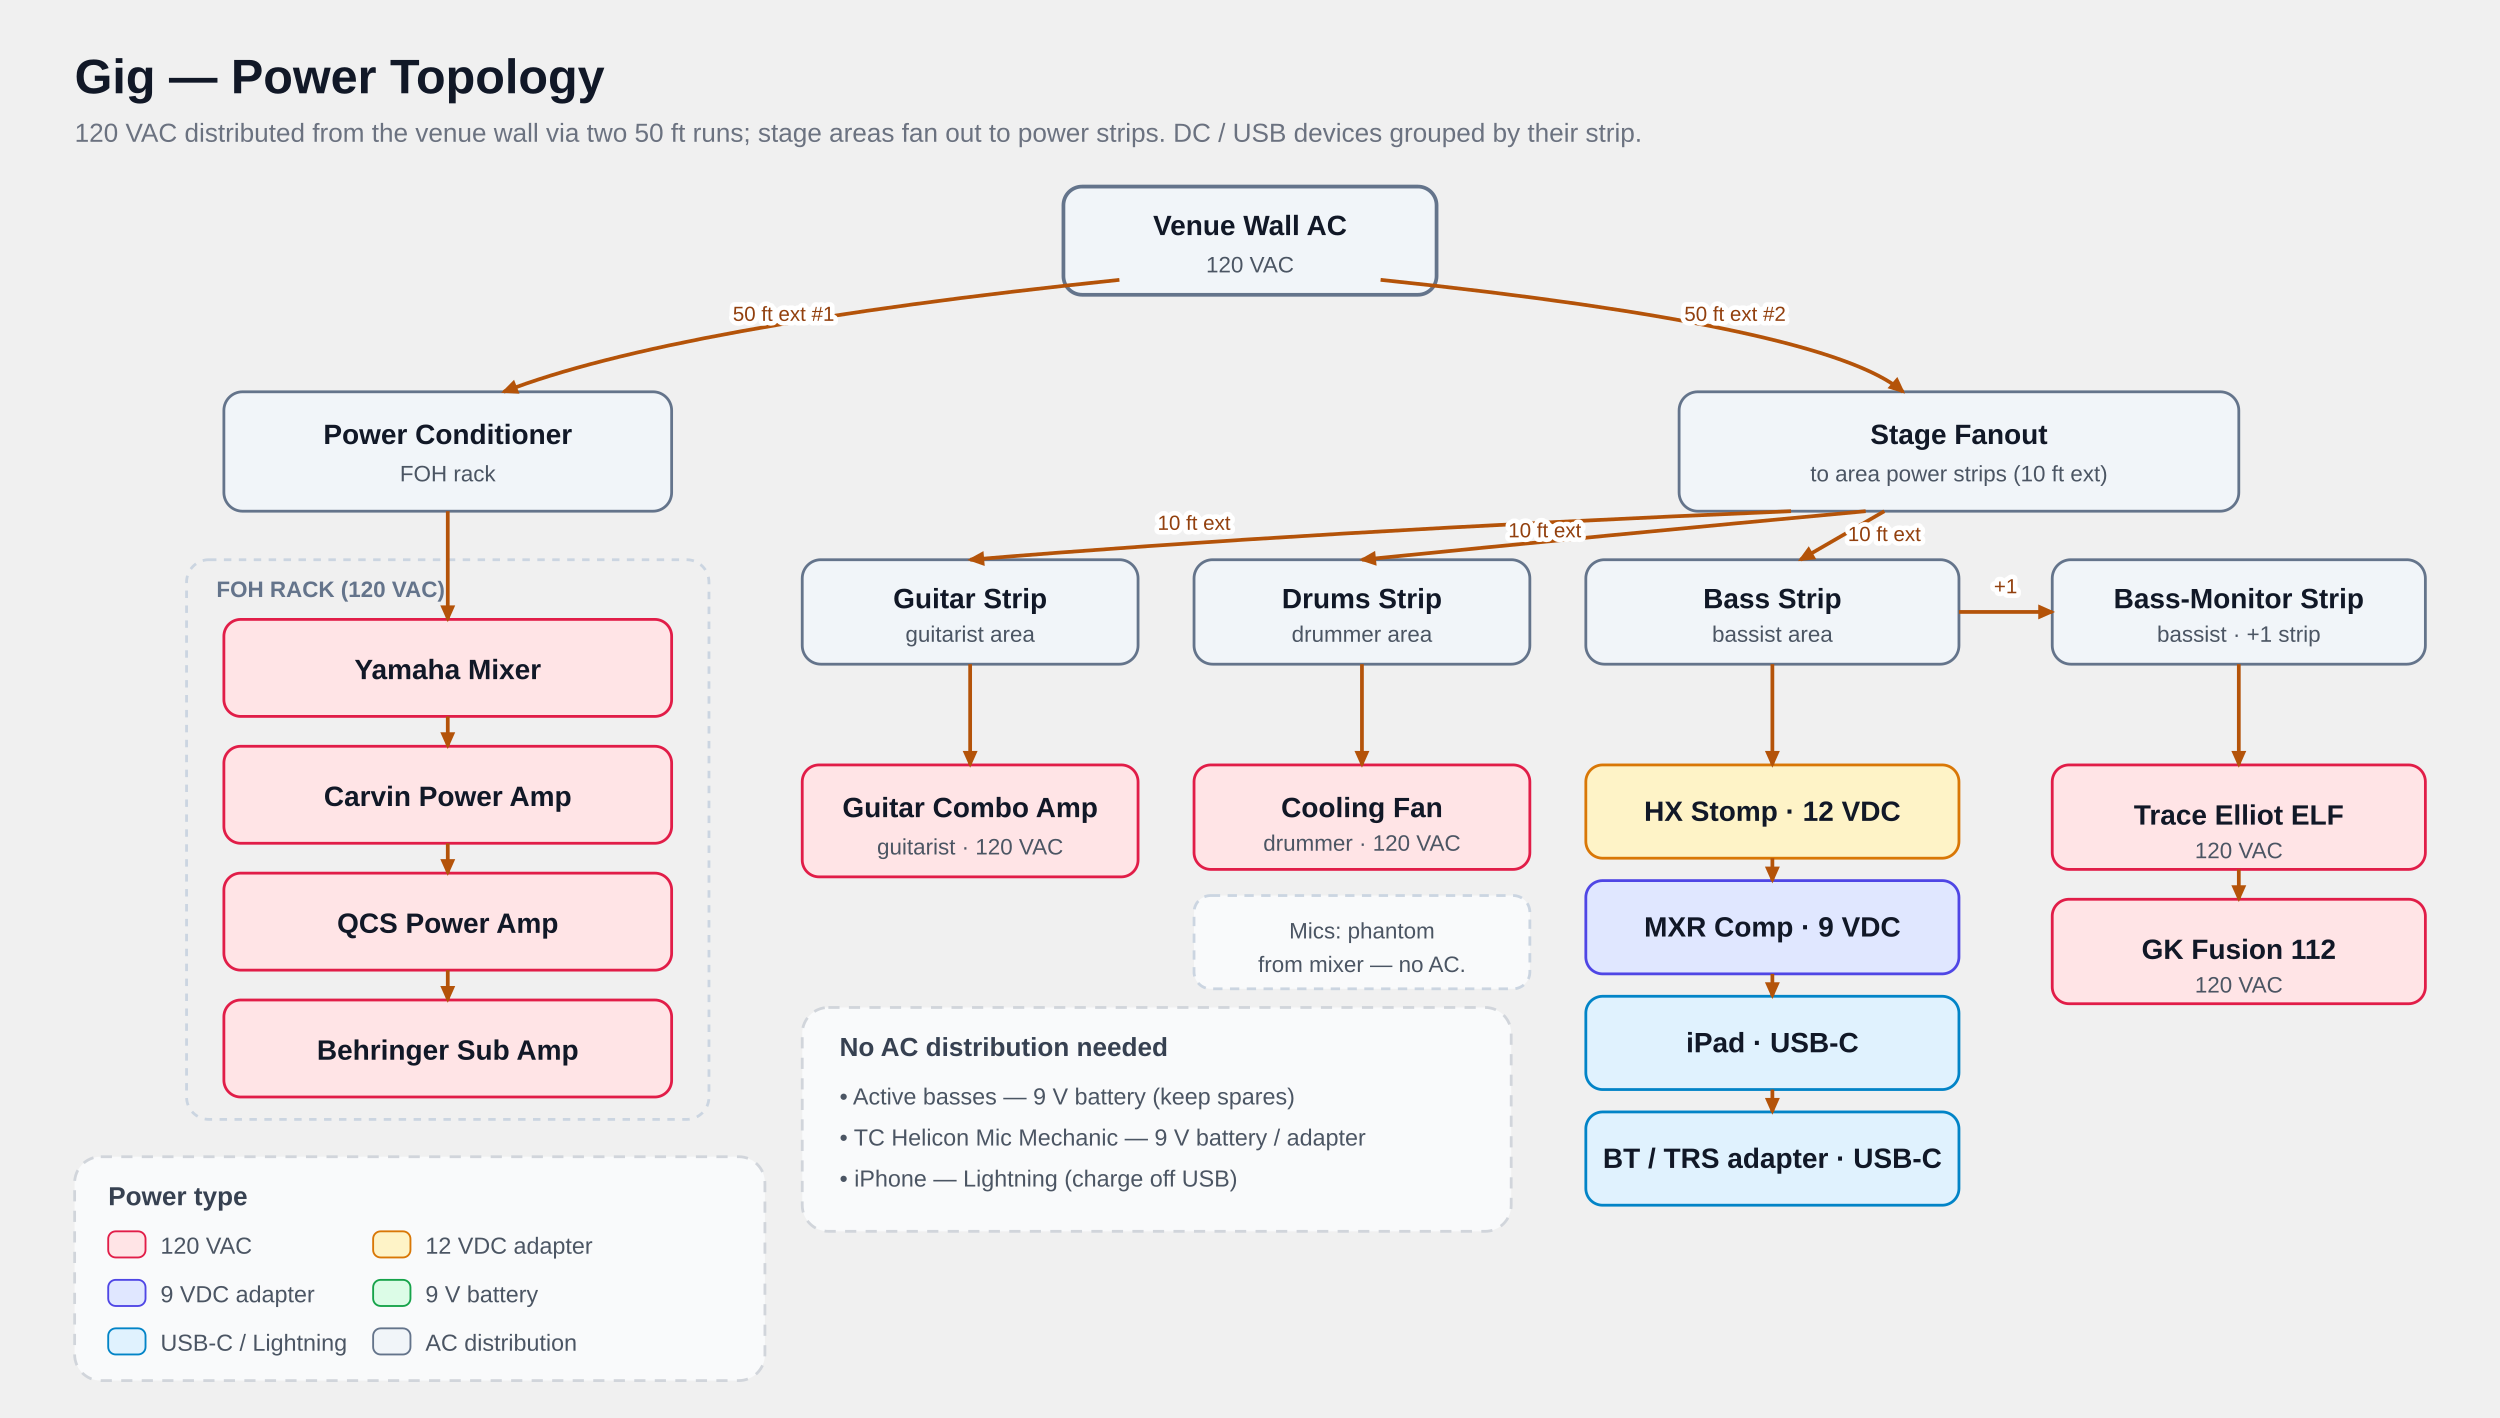
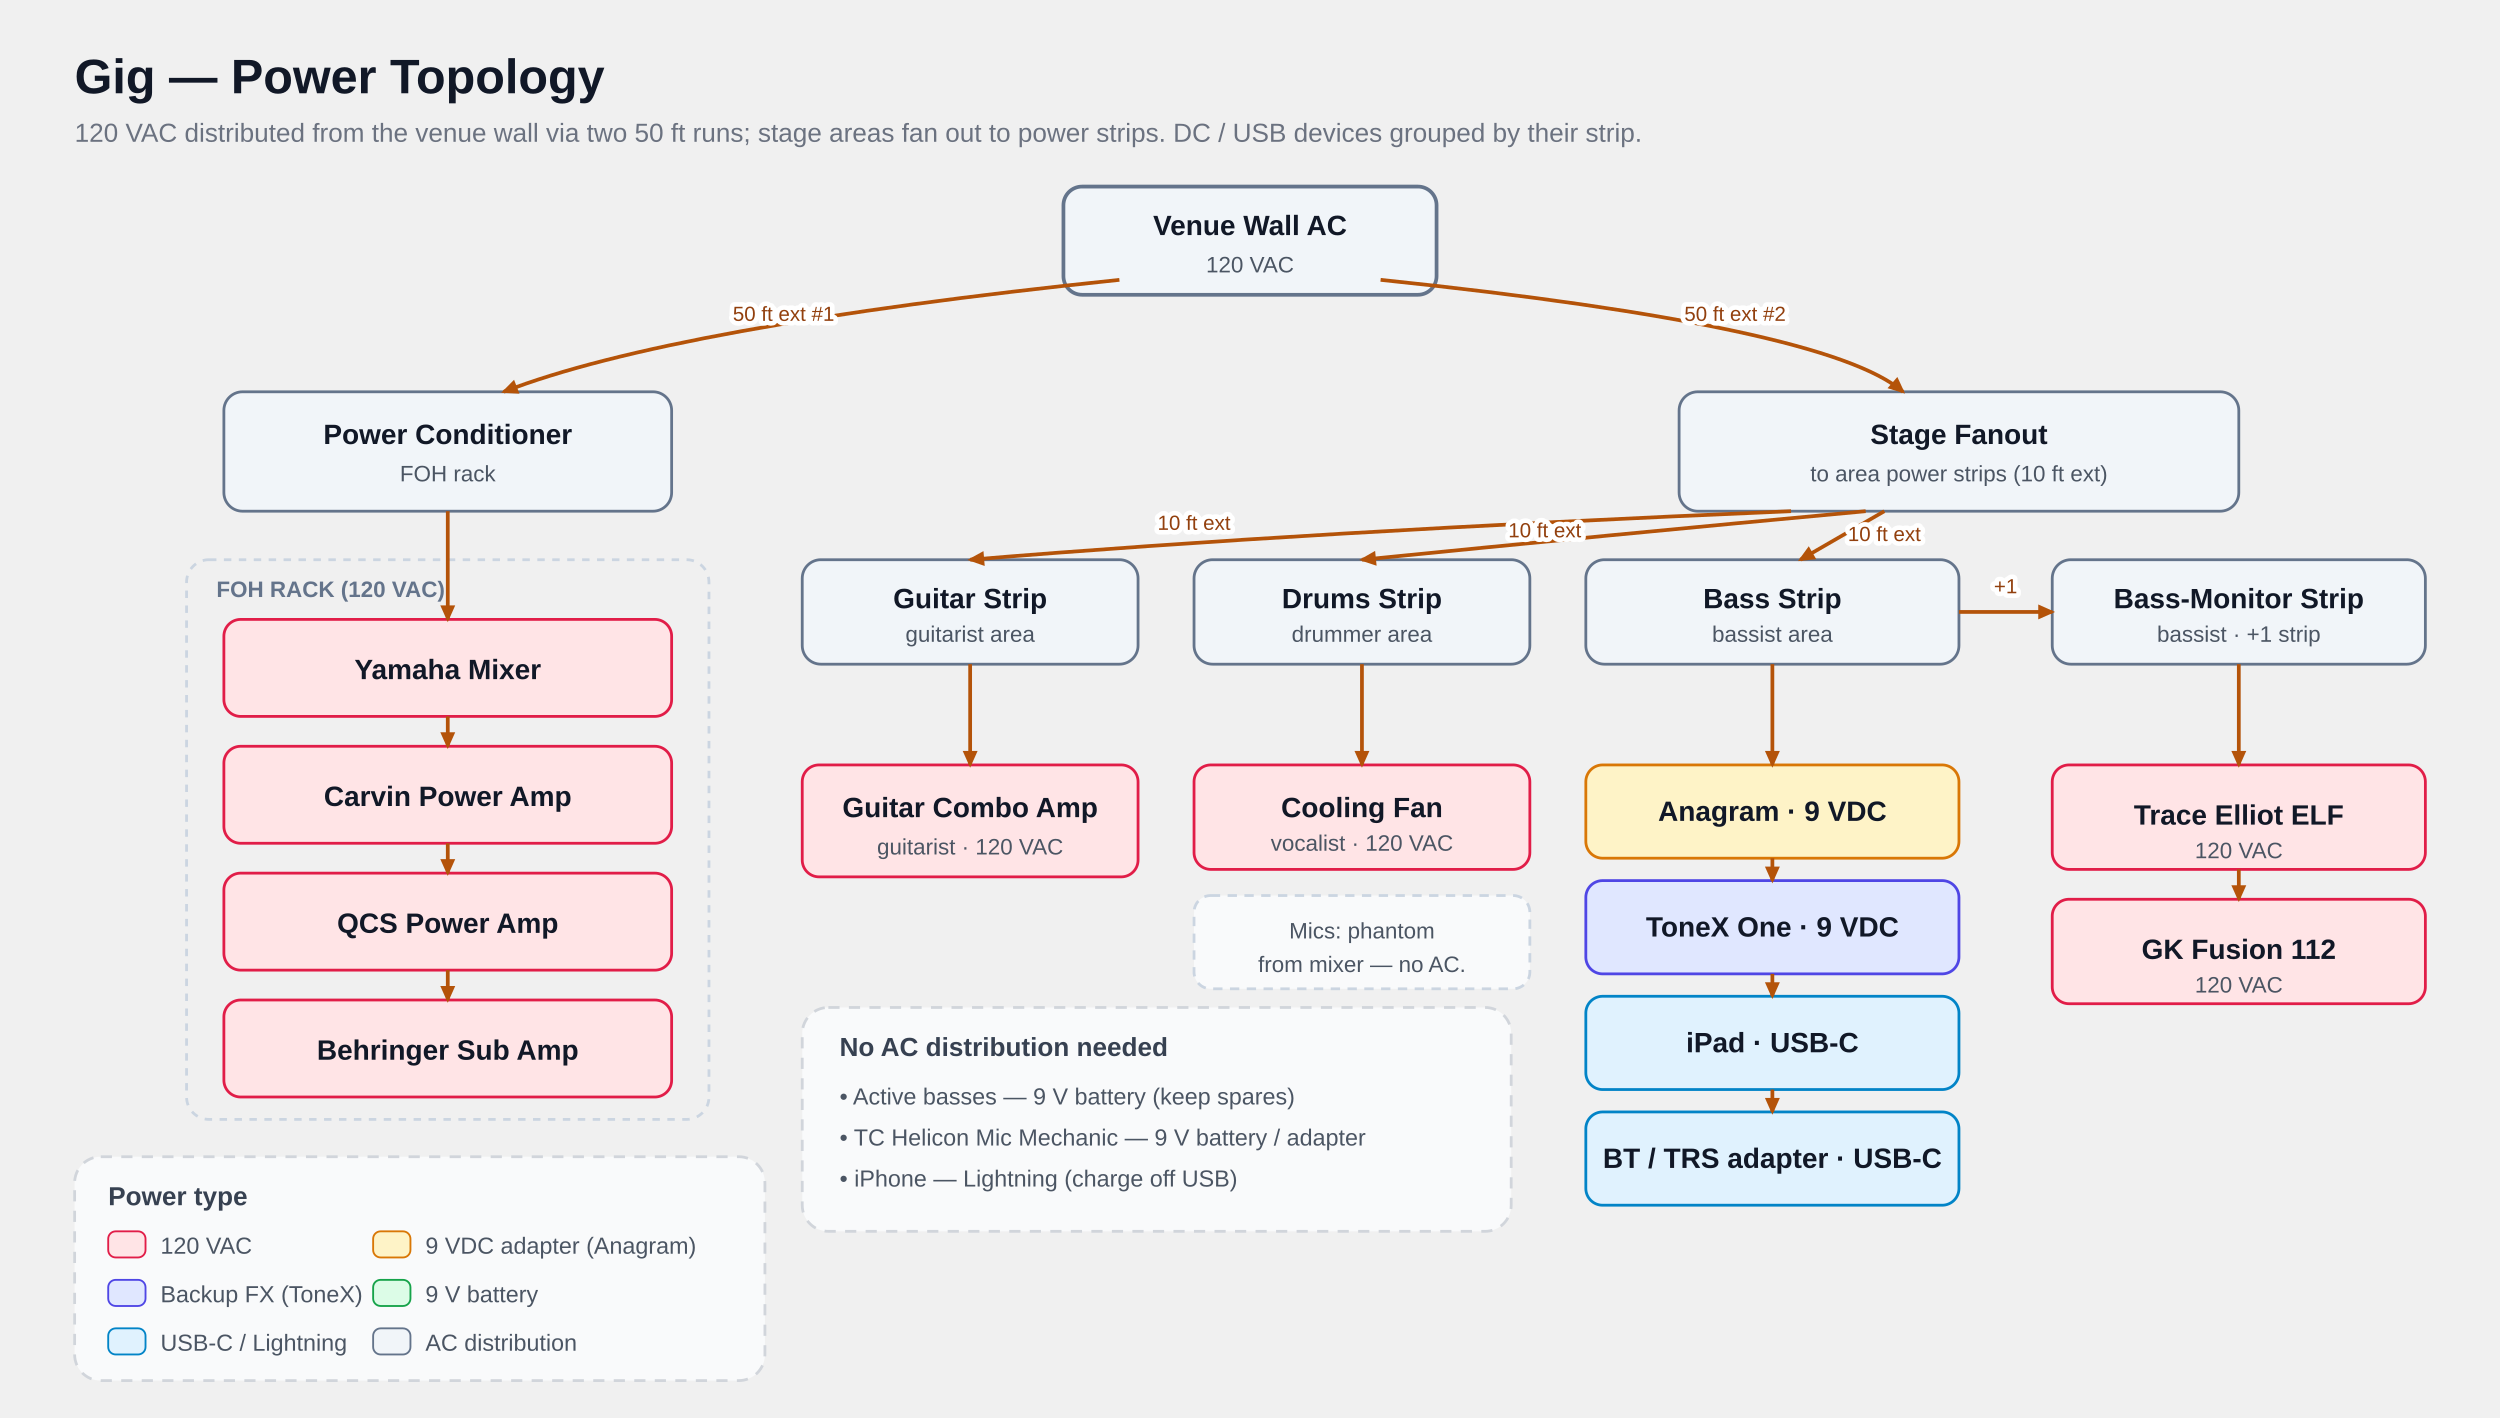
<svg xmlns="http://www.w3.org/2000/svg" viewBox="0 0 1340 760" width="1340" height="760">
  <defs>
    <marker id="arrp" markerWidth="9" markerHeight="9" refX="7.5" refY="4" orient="auto" markerUnits="userSpaceOnUse">
      <path d="M0 0 L9 4 L0 8 z" fill="#b45309" />
    </marker>
    <style>
      .title{font:600 26px ui-sans-serif,system-ui,'Segoe UI',Arial;fill:#111827;}
      .sub  {font:400 14px ui-sans-serif,system-ui,'Segoe UI',Arial;fill:#6b7280;}
      .l    {font:600 15px ui-sans-serif,system-ui,'Segoe UI',Arial;fill:#111827;text-anchor:middle;}
      .s    {font:400 12px ui-sans-serif,system-ui,'Segoe UI',Arial;fill:#4b5563;text-anchor:middle;}
      .p    {font:500 11px ui-sans-serif,system-ui,'Segoe UI',Arial;fill:#92400e;text-anchor:middle;paint-order:stroke;stroke:#fff;stroke-width:5;stroke-linejoin:round;}
      .pw   {stroke:#b45309;stroke-width:2;fill:none;}
      .panel{fill:#f9fafb;stroke:#d1d5db;stroke-width:1.5;stroke-dasharray:6 5;}
      .grp  {fill:none;stroke:#cbd5e1;stroke-width:1.5;stroke-dasharray:4 4;}
      .lh   {font:600 14px ui-sans-serif,system-ui,'Segoe UI',Arial;fill:#374151;}
      .lb   {font:400 12.5px ui-sans-serif,system-ui,'Segoe UI',Arial;fill:#4b5563;}
      .gl   {font:600 12px ui-sans-serif,system-ui,'Segoe UI',Arial;fill:#64748b;}
    </style>
  </defs>
  <text class="title" x="40" y="50">Gig — Power Topology</text>
  <text class="sub" x="40" y="76">120 VAC distributed from the venue wall via two 50 ft runs; stage areas fan out to power strips. DC / USB devices grouped by their strip.</text>
  <rect x="570" y="100" width="200" height="58" rx="10" fill="#f1f5f9" stroke="#64748b" stroke-width="2" />
  <text class="l" x="670" y="126">Venue Wall AC</text>
  <text class="s" x="670" y="146">120 VAC</text>
  <rect x="120" y="210" width="240" height="64" rx="10" fill="#f1f5f9" stroke="#64748b" stroke-width="1.5" />
  <text class="l" x="240" y="238">Power Conditioner</text>
  <text class="s" x="240" y="258">FOH rack</text>
  <rect x="900" y="210" width="300" height="64" rx="10" fill="#f1f5f9" stroke="#64748b" stroke-width="1.5" />
  <text class="l" x="1050" y="238">Stage Fanout</text>
  <text class="s" x="1050" y="258">to area power strips (10 ft ext)</text>
  <rect class="grp" x="100" y="300" width="280" height="300" rx="12" />
  <text class="gl" x="116" y="320">FOH RACK (120 VAC)</text>
  <rect x="120" y="332" width="240" height="52" rx="9" fill="#ffe4e6" stroke="#e11d48" stroke-width="1.5" />
  <text class="l" x="240" y="364">Yamaha Mixer</text>
  <rect x="120" y="400" width="240" height="52" rx="9" fill="#ffe4e6" stroke="#e11d48" stroke-width="1.5" />
  <text class="l" x="240" y="432">Carvin Power Amp</text>
  <rect x="120" y="468" width="240" height="52" rx="9" fill="#ffe4e6" stroke="#e11d48" stroke-width="1.5" />
  <text class="l" x="240" y="500">QCS Power Amp</text>
  <rect x="120" y="536" width="240" height="52" rx="9" fill="#ffe4e6" stroke="#e11d48" stroke-width="1.5" />
  <text class="l" x="240" y="568">Behringer Sub Amp</text>
  <rect x="430" y="300" width="180" height="56" rx="10" fill="#f1f5f9" stroke="#64748b" stroke-width="1.5" />
  <text class="l" x="520" y="326">Guitar Strip</text>
  <text class="s" x="520" y="344">guitarist area</text>
  <rect x="640" y="300" width="180" height="56" rx="10" fill="#f1f5f9" stroke="#64748b" stroke-width="1.5" />
  <text class="l" x="730" y="326">Drums Strip</text>
  <text class="s" x="730" y="344">drummer area</text>
  <rect x="850" y="300" width="200" height="56" rx="10" fill="#f1f5f9" stroke="#64748b" stroke-width="1.5" />
  <text class="l" x="950" y="326">Bass Strip</text>
  <text class="s" x="950" y="344">bassist area</text>
  <rect x="1100" y="300" width="200" height="56" rx="10" fill="#f1f5f9" stroke="#64748b" stroke-width="1.5" />
  <text class="l" x="1200" y="326">Bass-Monitor Strip</text>
  <text class="s" x="1200" y="344">bassist · +1 strip</text>
  <rect x="430" y="410" width="180" height="60" rx="9" fill="#ffe4e6" stroke="#e11d48" stroke-width="1.5" />
  <text class="l" x="520" y="438">Guitar Combo Amp</text>
  <text class="s" x="520" y="458">guitarist · 120 VAC</text>
  <rect x="640" y="410" width="180" height="56" rx="9" fill="#ffe4e6" stroke="#e11d48" stroke-width="1.5" />
  <text class="l" x="730" y="438">Cooling Fan</text>
-   <text class="s" x="730" y="456">drummer · 120 VAC</text>
+   <text class="s" x="730" y="456">vocalist · 120 VAC</text>
  <rect x="640" y="480" width="180" height="50" rx="9" fill="#f9fafb" stroke="#cbd5e1" stroke-width="1.5" stroke-dasharray="5 4" />
  <text class="s" x="730" y="503">Mics: phantom</text>
  <text class="s" x="730" y="521">from mixer — no AC.</text>
  <rect x="850" y="410" width="200" height="50" rx="9" fill="#fef3c7" stroke="#d97706" stroke-width="1.5" />
-   <text class="l" x="950" y="440">HX Stomp · 12 VDC</text>
+   <text class="l" x="950" y="440">Anagram · 9 VDC</text>
  <rect x="850" y="472" width="200" height="50" rx="9" fill="#e0e7ff" stroke="#4f46e5" stroke-width="1.5" />
-   <text class="l" x="950" y="502">MXR Comp · 9 VDC</text>
+   <text class="l" x="950" y="502">ToneX One · 9 VDC</text>
  <rect x="850" y="534" width="200" height="50" rx="9" fill="#e0f2fe" stroke="#0284c7" stroke-width="1.5" />
  <text class="l" x="950" y="564">iPad · USB-C</text>
  <rect x="850" y="596" width="200" height="50" rx="9" fill="#e0f2fe" stroke="#0284c7" stroke-width="1.5" />
  <text class="l" x="950" y="626">BT / TRS adapter · USB-C</text>
  <rect x="1100" y="410" width="200" height="56" rx="9" fill="#ffe4e6" stroke="#e11d48" stroke-width="1.5" />
  <text class="l" x="1200" y="442">Trace Elliot ELF</text>
  <text class="s" x="1200" y="460">120 VAC</text>
  <rect x="1100" y="482" width="200" height="56" rx="9" fill="#ffe4e6" stroke="#e11d48" stroke-width="1.5" />
  <text class="l" x="1200" y="514">GK Fusion 112</text>
  <text class="s" x="1200" y="532">120 VAC</text>
  <path class="pw" d="M600 150 Q360 175 270 210" marker-end="url(#arrp)" />
  <text class="p" x="420" y="172">50 ft ext #1</text>
  <path class="pw" d="M740 150 Q980 175 1020 210" marker-end="url(#arrp)" />
  <text class="p" x="930" y="172">50 ft ext #2</text>
  <line class="pw" x1="240" y1="274" x2="240" y2="332" marker-end="url(#arrp)" />
  <line class="pw" x1="240" y1="384" x2="240" y2="400" marker-end="url(#arrp)" />
  <line class="pw" x1="240" y1="452" x2="240" y2="468" marker-end="url(#arrp)" />
  <line class="pw" x1="240" y1="520" x2="240" y2="536" marker-end="url(#arrp)" />
  <path class="pw" d="M960 274 Q700 285 520 300" marker-end="url(#arrp)" />
  <text class="p" x="640" y="284">10 ft ext</text>
  <path class="pw" d="M1000 274 Q860 287 730 300" marker-end="url(#arrp)" />
  <text class="p" x="828" y="288">10 ft ext</text>
  <line class="pw" x1="1010" y1="274" x2="965" y2="300" marker-end="url(#arrp)" />
  <text class="p" x="1010" y="290">10 ft ext</text>
  <line class="pw" x1="1050" y1="328" x2="1100" y2="328" marker-end="url(#arrp)" />
  <text class="p" x="1075" y="318">+1</text>
  <line class="pw" x1="520" y1="356" x2="520" y2="410" marker-end="url(#arrp)" />
  <line class="pw" x1="730" y1="356" x2="730" y2="410" marker-end="url(#arrp)" />
  <line class="pw" x1="950" y1="356" x2="950" y2="410" marker-end="url(#arrp)" />
  <line class="pw" x1="950" y1="460" x2="950" y2="472" marker-end="url(#arrp)" />
  <line class="pw" x1="950" y1="522" x2="950" y2="534" marker-end="url(#arrp)" />
  <line class="pw" x1="950" y1="584" x2="950" y2="596" marker-end="url(#arrp)" />
  <line class="pw" x1="1200" y1="356" x2="1200" y2="410" marker-end="url(#arrp)" />
  <line class="pw" x1="1200" y1="466" x2="1200" y2="482" marker-end="url(#arrp)" />
  <rect class="panel" x="430" y="540" width="380" height="120" rx="14" />
  <text class="lh" x="450" y="566">No AC distribution needed</text>
  <text class="lb" x="450" y="592">• Active basses — 9 V battery (keep spares)</text>
  <text class="lb" x="450" y="614">• TC Helicon Mic Mechanic — 9 V battery / adapter</text>
  <text class="lb" x="450" y="636">• iPhone — Lightning (charge off USB)</text>
  <rect class="panel" x="40" y="620" width="370" height="120" rx="14" />
  <text class="lh" x="58" y="646">Power type</text>
  <rect x="58" y="660" width="20" height="14" rx="4" fill="#ffe4e6" stroke="#e11d48" />
  <text class="lb" x="86" y="672">120 VAC</text>
  <rect x="200" y="660" width="20" height="14" rx="4" fill="#fef3c7" stroke="#d97706" />
-   <text class="lb" x="228" y="672">12 VDC adapter</text>
+   <text class="lb" x="228" y="672">9 VDC adapter (Anagram)</text>
  <rect x="58" y="686" width="20" height="14" rx="4" fill="#e0e7ff" stroke="#4f46e5" />
-   <text class="lb" x="86" y="698">9 VDC adapter</text>
+   <text class="lb" x="86" y="698">Backup FX (ToneX)</text>
  <rect x="200" y="686" width="20" height="14" rx="4" fill="#dcfce7" stroke="#16a34a" />
  <text class="lb" x="228" y="698">9 V battery</text>
  <rect x="58" y="712" width="20" height="14" rx="4" fill="#e0f2fe" stroke="#0284c7" />
  <text class="lb" x="86" y="724">USB-C / Lightning</text>
  <rect x="200" y="712" width="20" height="14" rx="4" fill="#f1f5f9" stroke="#64748b" />
  <text class="lb" x="228" y="724">AC distribution</text>
</svg>
